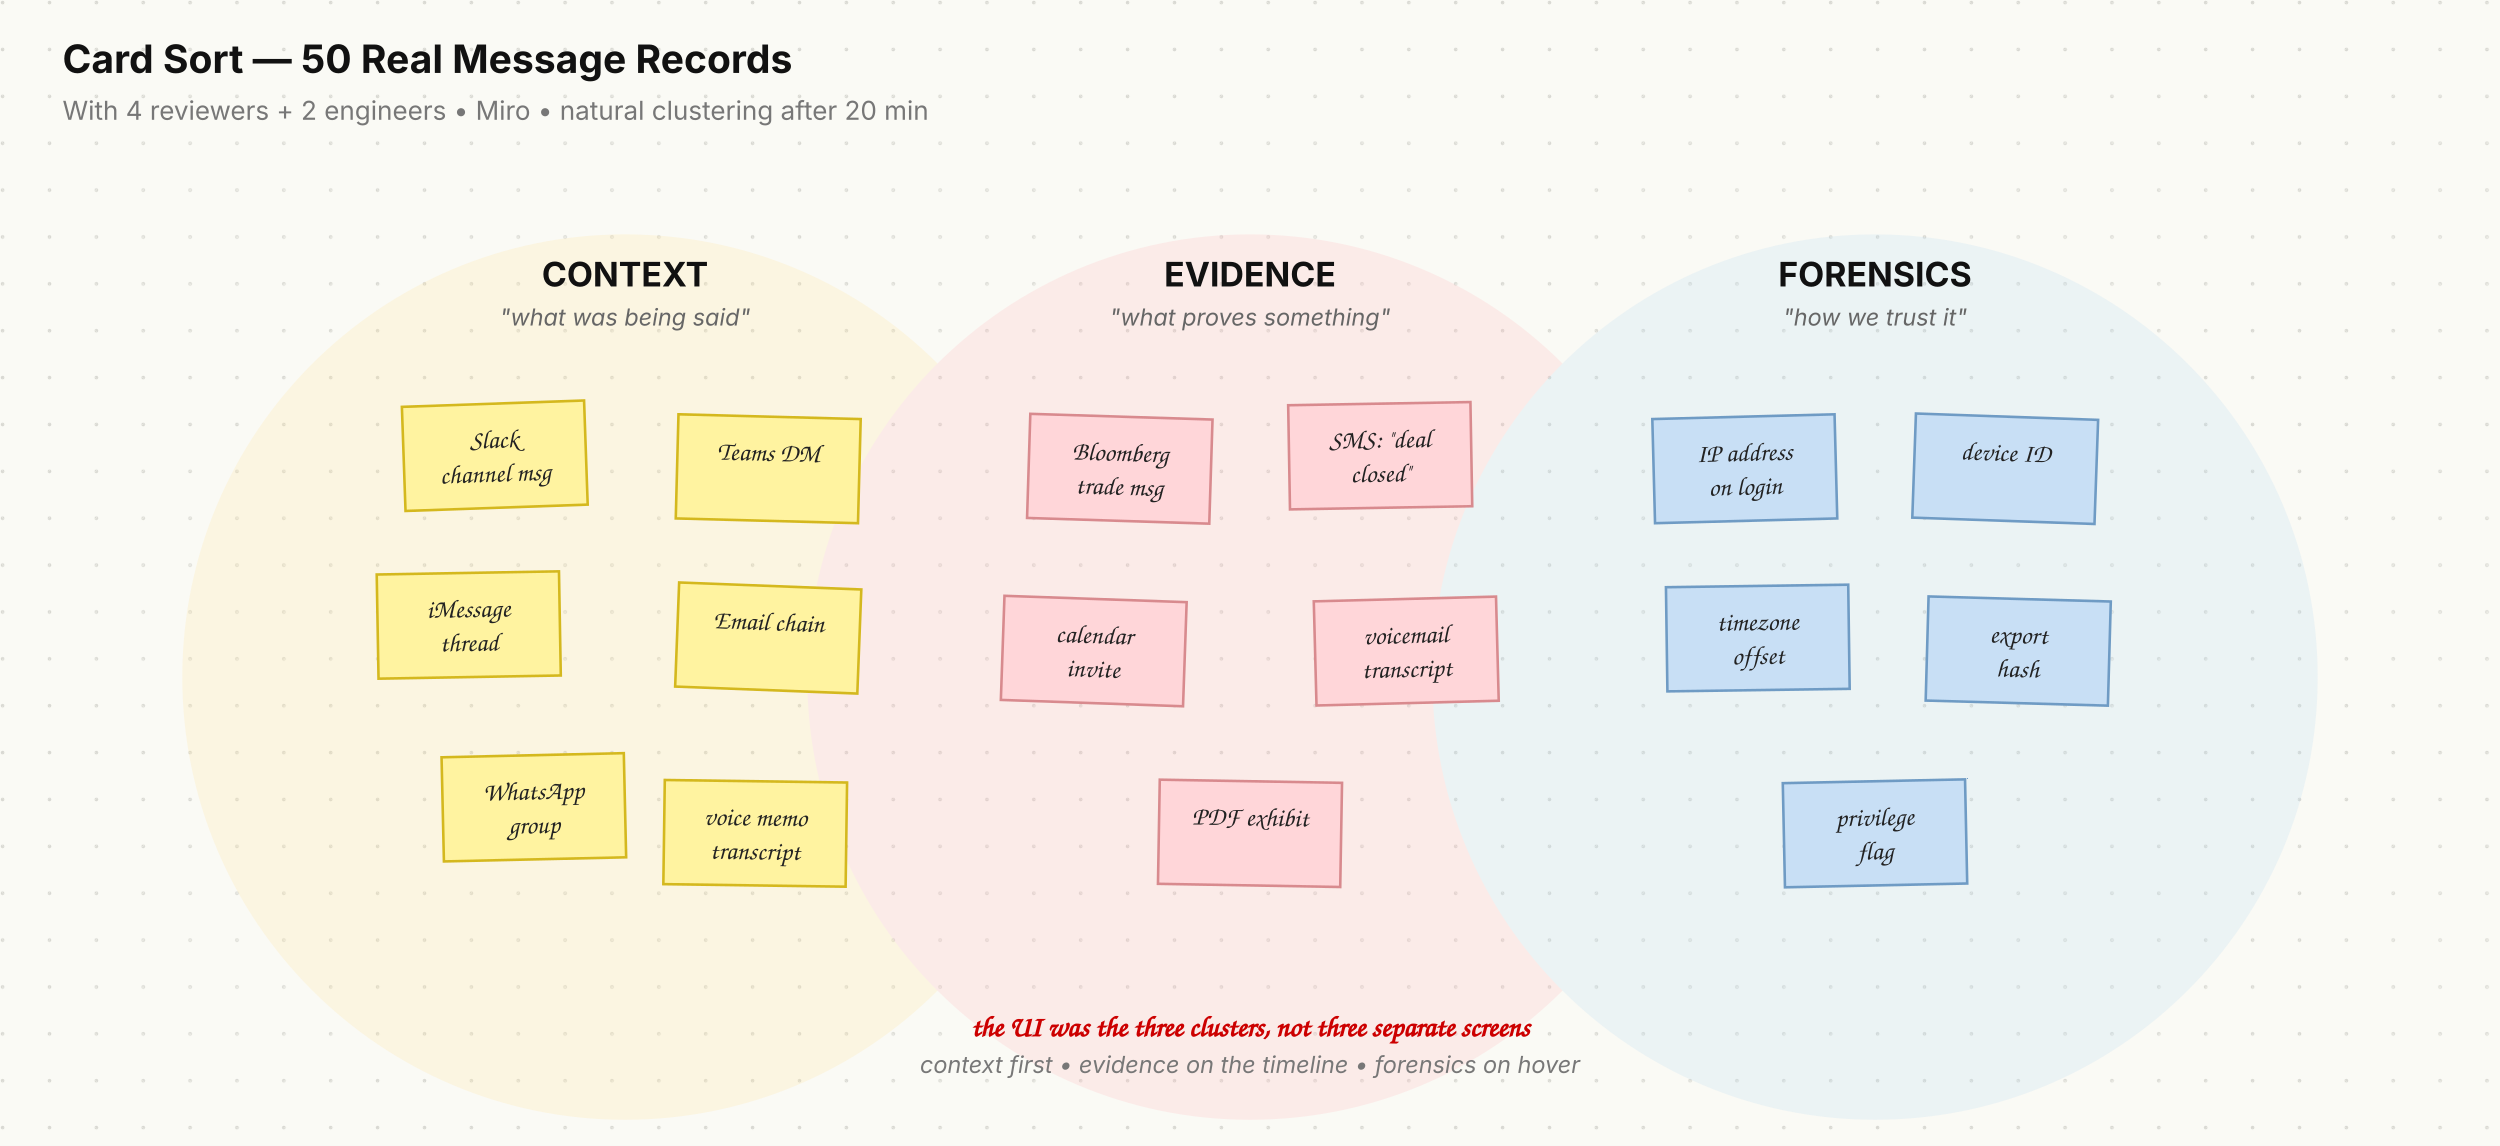
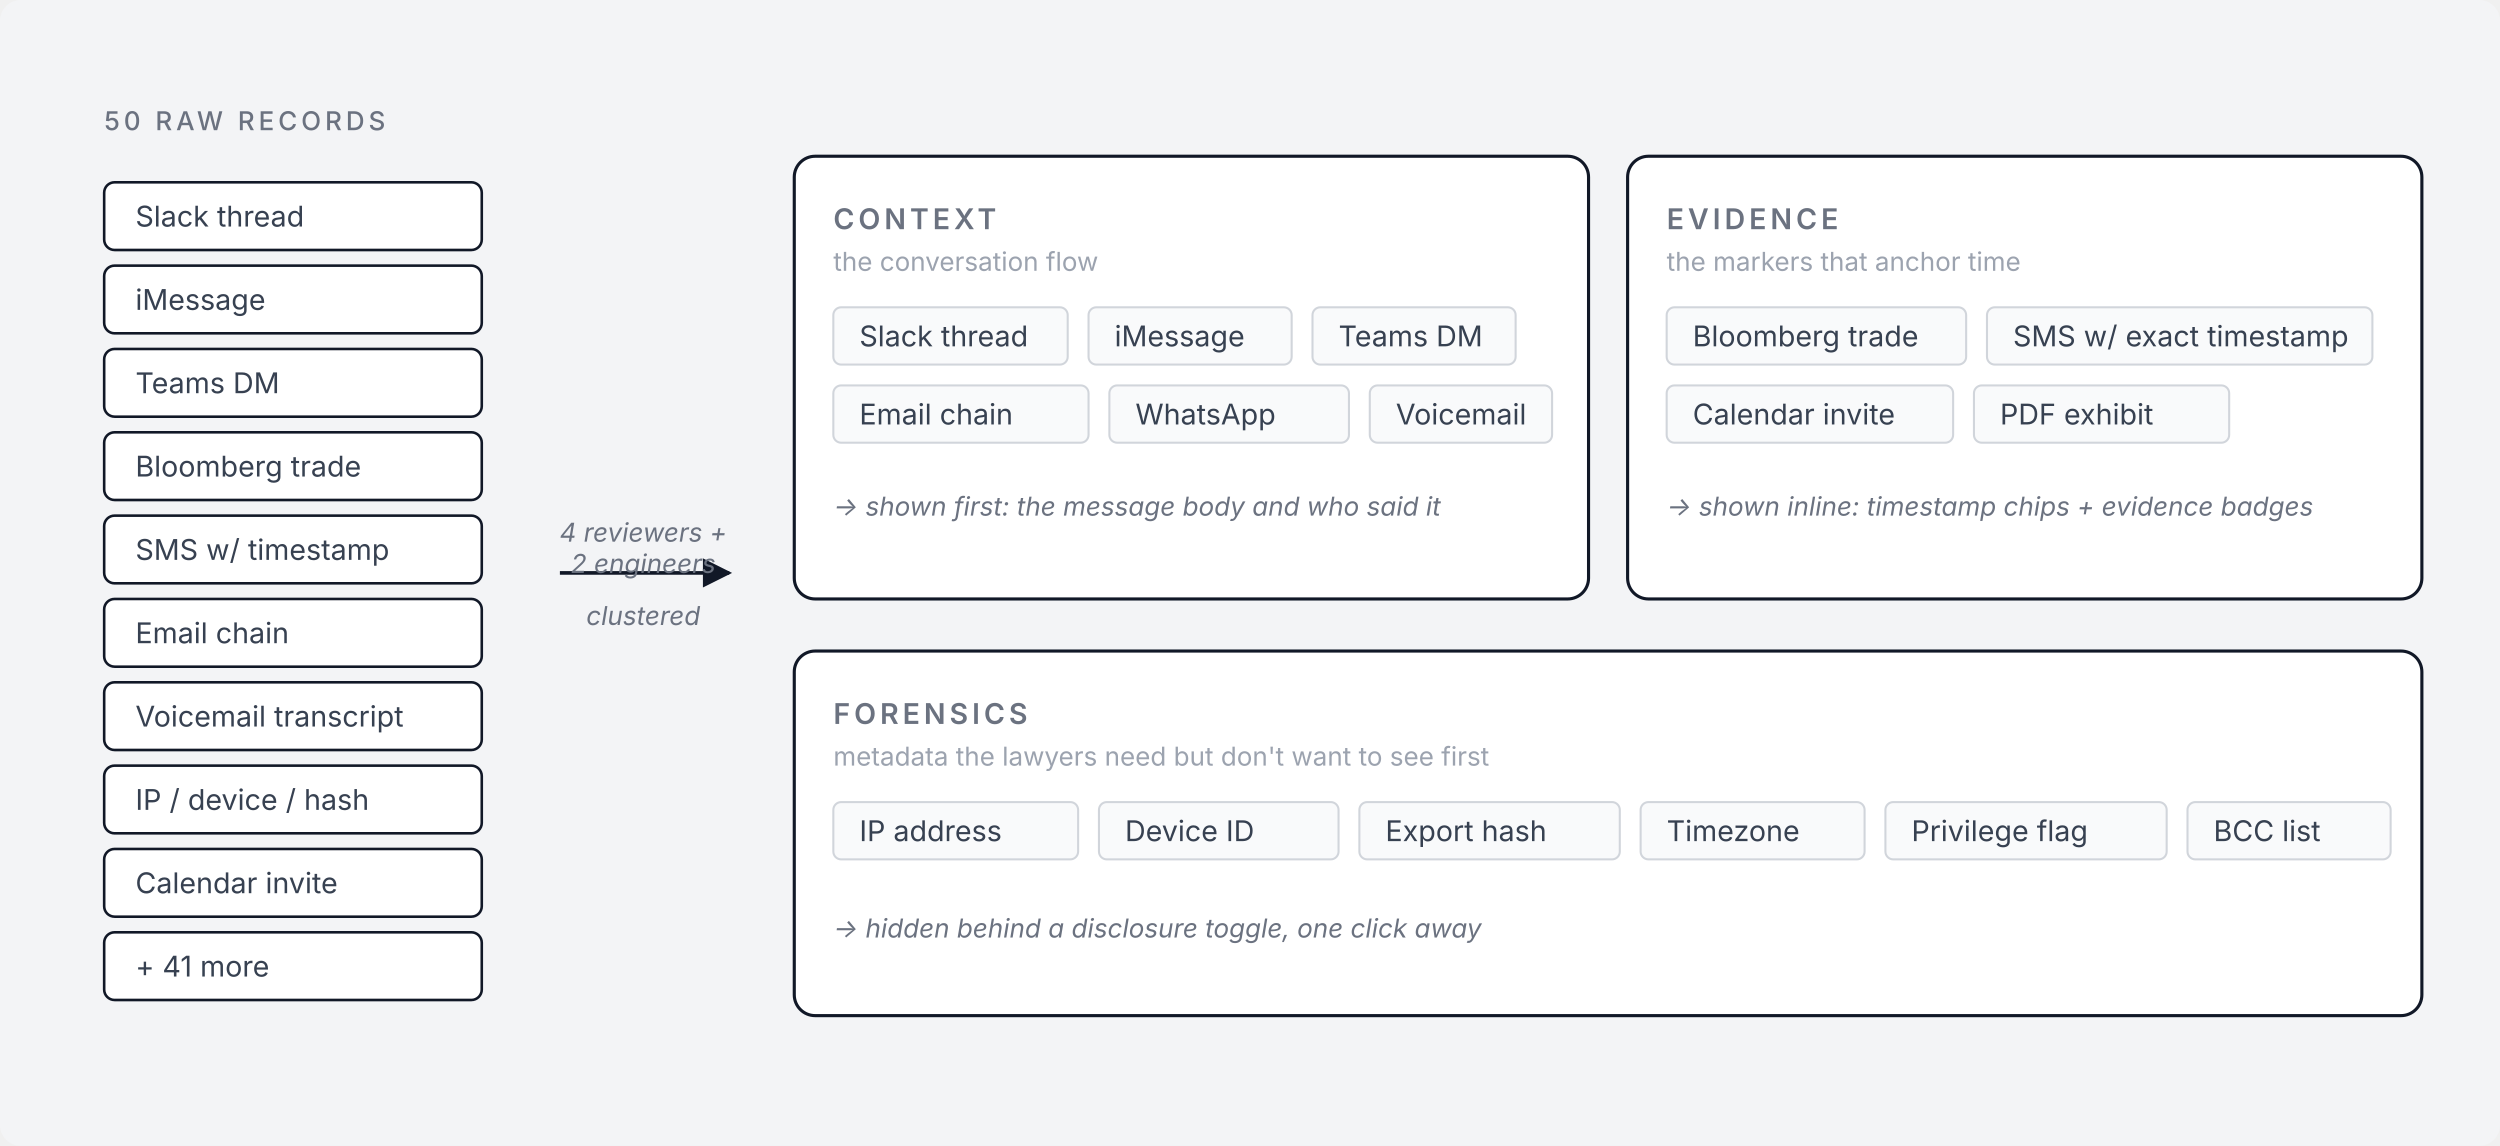
- <svg xmlns="http://www.w3.org/2000/svg" viewBox="0 0 960 440" width="960" height="440" font-family="system-ui, -apple-system, sans-serif">
+ <svg xmlns="http://www.w3.org/2000/svg" viewBox="0 0 960 440" width="960" height="440" font-family="Inter, -apple-system, system-ui, sans-serif">
  <defs>
-     <pattern id="cs-dots" x="0" y="0" width="18" height="18" patternUnits="userSpaceOnUse">
-       <circle cx="1" cy="1" r="0.7" fill="#d8d8d2" />
-     </pattern>
-     <style>
-       .hand { font-family: 'Kalam', 'Bradley Hand', 'Chalkboard SE', cursive; }
-     </style>
+     <marker id="cs-arr" viewBox="0 0 10 10" refX="9" refY="5" markerWidth="8" markerHeight="8" orient="auto">
+       <path d="M 0 0 L 10 5 L 0 10 z" fill="#111827" />
+     </marker>
  </defs>
-   <rect width="960" height="440" fill="#fafaf5" />
-   <rect width="960" height="440" fill="url(#cs-dots)" />
-   <text x="24" y="28" font-size="15" font-weight="700" fill="#111">Card Sort — 50 Real Message Records</text>
-   <text x="24" y="46" font-size="10" fill="#777">With 4 reviewers + 2 engineers • Miro • natural clustering after 20 min</text>
-   <g opacity="0.22">
-     <circle cx="240" cy="260" r="170" fill="#ffe29a" />
-     <circle cx="480" cy="260" r="170" fill="#ffb5bb" />
-     <circle cx="720" cy="260" r="170" fill="#b8d9f0" />
+   <rect width="960" height="440" fill="#f3f4f6" rx="8" />
+   <g font-size="10" fill="#6b7280" letter-spacing="1.5" font-weight="500">
+     <text x="40" y="50">50 RAW RECORDS</text>
  </g>
-   <g font-size="13" font-weight="700" fill="#111" text-anchor="middle">
-     <text x="240" y="110">CONTEXT</text>
-     <text x="480" y="110">EVIDENCE</text>
-     <text x="720" y="110">FORENSICS</text>
-   </g>
-   <g font-size="9" fill="#666" text-anchor="middle" font-style="italic">
-     <text x="240" y="125">"what was being said"</text>
-     <text x="480" y="125">"what proves something"</text>
-     <text x="720" y="125">"how we trust it"</text>
-   </g>
-   <g>
-     <g transform="rotate(-2 190 175)">
-       <rect x="155" y="155" width="70" height="40" fill="#fff3a0" stroke="#d4b81e" stroke-width="1" />
-       <text x="190" y="172" class="hand" font-size="10" fill="#222" text-anchor="middle">Slack</text>
-       <text x="190" y="185" class="hand" font-size="10" fill="#222" text-anchor="middle">channel msg</text>
+   <g font-size="11" fill="#374151">
+     <g>
+       <rect x="40" y="70" width="145" height="26" rx="4" fill="#ffffff" stroke="#111827" stroke-width="1" />
+       <text x="52" y="87">Slack thread</text>
    </g>
-     <g transform="rotate(1.5 295 180)">
-       <rect x="260" y="160" width="70" height="40" fill="#fff3a0" stroke="#d4b81e" stroke-width="1" />
-       <text x="295" y="177" class="hand" font-size="10" fill="#222" text-anchor="middle">Teams DM</text>
+     <g>
+       <rect x="40" y="102" width="145" height="26" rx="4" fill="#ffffff" stroke="#111827" stroke-width="1" />
+       <text x="52" y="119">iMessage</text>
    </g>
-     <g transform="rotate(-1 180 240)">
-       <rect x="145" y="220" width="70" height="40" fill="#fff3a0" stroke="#d4b81e" stroke-width="1" />
-       <text x="180" y="237" class="hand" font-size="10" fill="#222" text-anchor="middle">iMessage</text>
-       <text x="180" y="250" class="hand" font-size="10" fill="#222" text-anchor="middle">thread</text>
+     <g>
+       <rect x="40" y="134" width="145" height="26" rx="4" fill="#ffffff" stroke="#111827" stroke-width="1" />
+       <text x="52" y="151">Teams DM</text>
    </g>
-     <g transform="rotate(2.2 295 245)">
-       <rect x="260" y="225" width="70" height="40" fill="#fff3a0" stroke="#d4b81e" stroke-width="1" />
-       <text x="295" y="242" class="hand" font-size="10" fill="#222" text-anchor="middle">Email chain</text>
+     <g>
+       <rect x="40" y="166" width="145" height="26" rx="4" fill="#ffffff" stroke="#111827" stroke-width="1" />
+       <text x="52" y="183">Bloomberg trade</text>
    </g>
-     <g transform="rotate(-1.3 205 310)">
-       <rect x="170" y="290" width="70" height="40" fill="#fff3a0" stroke="#d4b81e" stroke-width="1" />
-       <text x="205" y="307" class="hand" font-size="10" fill="#222" text-anchor="middle">WhatsApp</text>
-       <text x="205" y="320" class="hand" font-size="10" fill="#222" text-anchor="middle">group</text>
+     <g>
+       <rect x="40" y="198" width="145" height="26" rx="4" fill="#ffffff" stroke="#111827" stroke-width="1" />
+       <text x="52" y="215">SMS w/ timestamp</text>
    </g>
-     <g transform="rotate(0.8 290 320)">
-       <rect x="255" y="300" width="70" height="40" fill="#fff3a0" stroke="#d4b81e" stroke-width="1" />
-       <text x="290" y="317" class="hand" font-size="10" fill="#222" text-anchor="middle">voice memo</text>
-       <text x="290" y="330" class="hand" font-size="10" fill="#222" text-anchor="middle">transcript</text>
+     <g>
+       <rect x="40" y="230" width="145" height="26" rx="4" fill="#ffffff" stroke="#111827" stroke-width="1" />
+       <text x="52" y="247">Email chain</text>
+     </g>
+     <g>
+       <rect x="40" y="262" width="145" height="26" rx="4" fill="#ffffff" stroke="#111827" stroke-width="1" />
+       <text x="52" y="279">Voicemail transcript</text>
+     </g>
+     <g>
+       <rect x="40" y="294" width="145" height="26" rx="4" fill="#ffffff" stroke="#111827" stroke-width="1" />
+       <text x="52" y="311">IP / device / hash</text>
+     </g>
+     <g>
+       <rect x="40" y="326" width="145" height="26" rx="4" fill="#ffffff" stroke="#111827" stroke-width="1" />
+       <text x="52" y="343">Calendar invite</text>
+     </g>
+     <g>
+       <rect x="40" y="358" width="145" height="26" rx="4" fill="#ffffff" stroke="#111827" stroke-width="1" />
+       <text x="52" y="375">+ 41 more</text>
    </g>
  </g>
  <g>
-     <g transform="rotate(1.8 430 180)">
-       <rect x="395" y="160" width="70" height="40" fill="#ffd6d9" stroke="#d88a8e" stroke-width="1" />
-       <text x="430" y="177" class="hand" font-size="10" fill="#222" text-anchor="middle">Bloomberg</text>
-       <text x="430" y="190" class="hand" font-size="10" fill="#222" text-anchor="middle">trade msg</text>
-     </g>
-     <g transform="rotate(-1 530 175)">
-       <rect x="495" y="155" width="70" height="40" fill="#ffd6d9" stroke="#d88a8e" stroke-width="1" />
-       <text x="530" y="172" class="hand" font-size="10" fill="#222" text-anchor="middle">SMS: "deal</text>
-       <text x="530" y="185" class="hand" font-size="10" fill="#222" text-anchor="middle">closed"</text>
-     </g>
-     <g transform="rotate(2 420 250)">
-       <rect x="385" y="230" width="70" height="40" fill="#ffd6d9" stroke="#d88a8e" stroke-width="1" />
-       <text x="420" y="247" class="hand" font-size="10" fill="#222" text-anchor="middle">calendar</text>
-       <text x="420" y="260" class="hand" font-size="10" fill="#222" text-anchor="middle">invite</text>
-     </g>
-     <g transform="rotate(-1.5 540 250)">
-       <rect x="505" y="230" width="70" height="40" fill="#ffd6d9" stroke="#d88a8e" stroke-width="1" />
-       <text x="540" y="247" class="hand" font-size="10" fill="#222" text-anchor="middle">voicemail</text>
-       <text x="540" y="260" class="hand" font-size="10" fill="#222" text-anchor="middle">transcript</text>
-     </g>
-     <g transform="rotate(1 480 320)">
-       <rect x="445" y="300" width="70" height="40" fill="#ffd6d9" stroke="#d88a8e" stroke-width="1" />
-       <text x="480" y="317" class="hand" font-size="10" fill="#222" text-anchor="middle">PDF exhibit</text>
-     </g>
+     <line x1="215" y1="220" x2="280" y2="220" stroke="#111827" stroke-width="1.4" marker-end="url(#cs-arr)" />
+     <text x="247" y="208" text-anchor="middle" font-size="10" fill="#6b7280" font-style="italic">4 reviewers +</text>
+     <text x="247" y="220" text-anchor="middle" font-size="10" fill="#6b7280" font-style="italic">2 engineers</text>
+     <text x="247" y="240" text-anchor="middle" font-size="10" fill="#6b7280" font-style="italic">clustered</text>
  </g>
  <g>
-     <g transform="rotate(-1.5 670 180)">
-       <rect x="635" y="160" width="70" height="40" fill="#c8dff5" stroke="#6f9bc4" stroke-width="1" />
-       <text x="670" y="177" class="hand" font-size="10" fill="#222" text-anchor="middle">IP address</text>
-       <text x="670" y="190" class="hand" font-size="10" fill="#222" text-anchor="middle">on login</text>
+     <rect x="305" y="60" width="305" height="170" rx="8" fill="#ffffff" stroke="#111827" stroke-width="1.2" />
+     <text x="320" y="88" font-size="11" letter-spacing="1.5" fill="#6b7280" font-weight="600">CONTEXT</text>
+     <text x="320" y="104" font-size="10" fill="#9ca3af">the conversation flow</text>
+     <g font-size="11" fill="#374151">
+       <rect x="320" y="118" width="90" height="22" rx="3" fill="#f9fafb" stroke="#d1d5db" stroke-width="0.8" />
+       <text x="330" y="133">Slack thread</text>
+       <rect x="418" y="118" width="78" height="22" rx="3" fill="#f9fafb" stroke="#d1d5db" stroke-width="0.8" />
+       <text x="428" y="133">iMessage</text>
+       <rect x="504" y="118" width="78" height="22" rx="3" fill="#f9fafb" stroke="#d1d5db" stroke-width="0.8" />
+       <text x="514" y="133">Teams DM</text>
+       <rect x="320" y="148" width="98" height="22" rx="3" fill="#f9fafb" stroke="#d1d5db" stroke-width="0.8" />
+       <text x="330" y="163">Email chain</text>
+       <rect x="426" y="148" width="92" height="22" rx="3" fill="#f9fafb" stroke="#d1d5db" stroke-width="0.8" />
+       <text x="436" y="163">WhatsApp</text>
+       <rect x="526" y="148" width="70" height="22" rx="3" fill="#f9fafb" stroke="#d1d5db" stroke-width="0.8" />
+       <text x="536" y="163">Voicemail</text>
    </g>
-     <g transform="rotate(2 770 180)">
-       <rect x="735" y="160" width="70" height="40" fill="#c8dff5" stroke="#6f9bc4" stroke-width="1" />
-       <text x="770" y="177" class="hand" font-size="10" fill="#222" text-anchor="middle">device ID</text>
+     <text x="320" y="198" font-size="10" fill="#6b7280" font-style="italic">→ shown first: the message body and who said it</text>
+   </g>
+   <g>
+     <rect x="625" y="60" width="305" height="170" rx="8" fill="#ffffff" stroke="#111827" stroke-width="1.2" />
+     <text x="640" y="88" font-size="11" letter-spacing="1.5" fill="#6b7280" font-weight="600">EVIDENCE</text>
+     <text x="640" y="104" font-size="10" fill="#9ca3af">the markers that anchor time</text>
+     <g font-size="11" fill="#374151">
+       <rect x="640" y="118" width="115" height="22" rx="3" fill="#f9fafb" stroke="#d1d5db" stroke-width="0.8" />
+       <text x="650" y="133">Bloomberg trade</text>
+       <rect x="763" y="118" width="148" height="22" rx="3" fill="#f9fafb" stroke="#d1d5db" stroke-width="0.8" />
+       <text x="773" y="133">SMS w/ exact timestamp</text>
+       <rect x="640" y="148" width="110" height="22" rx="3" fill="#f9fafb" stroke="#d1d5db" stroke-width="0.8" />
+       <text x="650" y="163">Calendar invite</text>
+       <rect x="758" y="148" width="98" height="22" rx="3" fill="#f9fafb" stroke="#d1d5db" stroke-width="0.8" />
+       <text x="768" y="163">PDF exhibit</text>
    </g>
-     <g transform="rotate(-0.8 675 245)">
-       <rect x="640" y="225" width="70" height="40" fill="#c8dff5" stroke="#6f9bc4" stroke-width="1" />
-       <text x="675" y="242" class="hand" font-size="10" fill="#222" text-anchor="middle">timezone</text>
-       <text x="675" y="255" class="hand" font-size="10" fill="#222" text-anchor="middle">offset</text>
+     <text x="640" y="198" font-size="10" fill="#6b7280" font-style="italic">→ shown inline: timestamp chips + evidence badges</text>
+   </g>
+   <g>
+     <rect x="305" y="250" width="625" height="140" rx="8" fill="#ffffff" stroke="#111827" stroke-width="1.2" />
+     <text x="320" y="278" font-size="11" letter-spacing="1.5" fill="#6b7280" font-weight="600">FORENSICS</text>
+     <text x="320" y="294" font-size="10" fill="#9ca3af">metadata the lawyers need but don't want to see first</text>
+     <g font-size="11" fill="#374151">
+       <rect x="320" y="308" width="94" height="22" rx="3" fill="#f9fafb" stroke="#d1d5db" stroke-width="0.8" />
+       <text x="330" y="323">IP address</text>
+       <rect x="422" y="308" width="92" height="22" rx="3" fill="#f9fafb" stroke="#d1d5db" stroke-width="0.8" />
+       <text x="432" y="323">Device ID</text>
+       <rect x="522" y="308" width="100" height="22" rx="3" fill="#f9fafb" stroke="#d1d5db" stroke-width="0.8" />
+       <text x="532" y="323">Export hash</text>
+       <rect x="630" y="308" width="86" height="22" rx="3" fill="#f9fafb" stroke="#d1d5db" stroke-width="0.8" />
+       <text x="640" y="323">Timezone</text>
+       <rect x="724" y="308" width="108" height="22" rx="3" fill="#f9fafb" stroke="#d1d5db" stroke-width="0.8" />
+       <text x="734" y="323">Privilege flag</text>
+       <rect x="840" y="308" width="78" height="22" rx="3" fill="#f9fafb" stroke="#d1d5db" stroke-width="0.8" />
+       <text x="850" y="323">BCC list</text>
    </g>
-     <g transform="rotate(1.6 775 250)">
-       <rect x="740" y="230" width="70" height="40" fill="#c8dff5" stroke="#6f9bc4" stroke-width="1" />
-       <text x="775" y="247" class="hand" font-size="10" fill="#222" text-anchor="middle">export</text>
-       <text x="775" y="260" class="hand" font-size="10" fill="#222" text-anchor="middle">hash</text>
-     </g>
-     <g transform="rotate(-1.2 720 320)">
-       <rect x="685" y="300" width="70" height="40" fill="#c8dff5" stroke="#6f9bc4" stroke-width="1" />
-       <text x="720" y="317" class="hand" font-size="10" fill="#222" text-anchor="middle">privilege</text>
-       <text x="720" y="330" class="hand" font-size="10" fill="#222" text-anchor="middle">flag</text>
-     </g>
+     <text x="320" y="360" font-size="10" fill="#6b7280" font-style="italic">→ hidden behind a disclosure toggle, one click away</text>
  </g>
-   <g class="hand" font-size="11" fill="#c00" font-weight="700">
-     <text x="480" y="398" text-anchor="middle">the UI was the three clusters, not three separate screens</text>
-   </g>
-   <text x="480" y="412" font-size="9" fill="#777" text-anchor="middle" font-style="italic">context first • evidence on the timeline • forensics on hover</text>
</svg>
